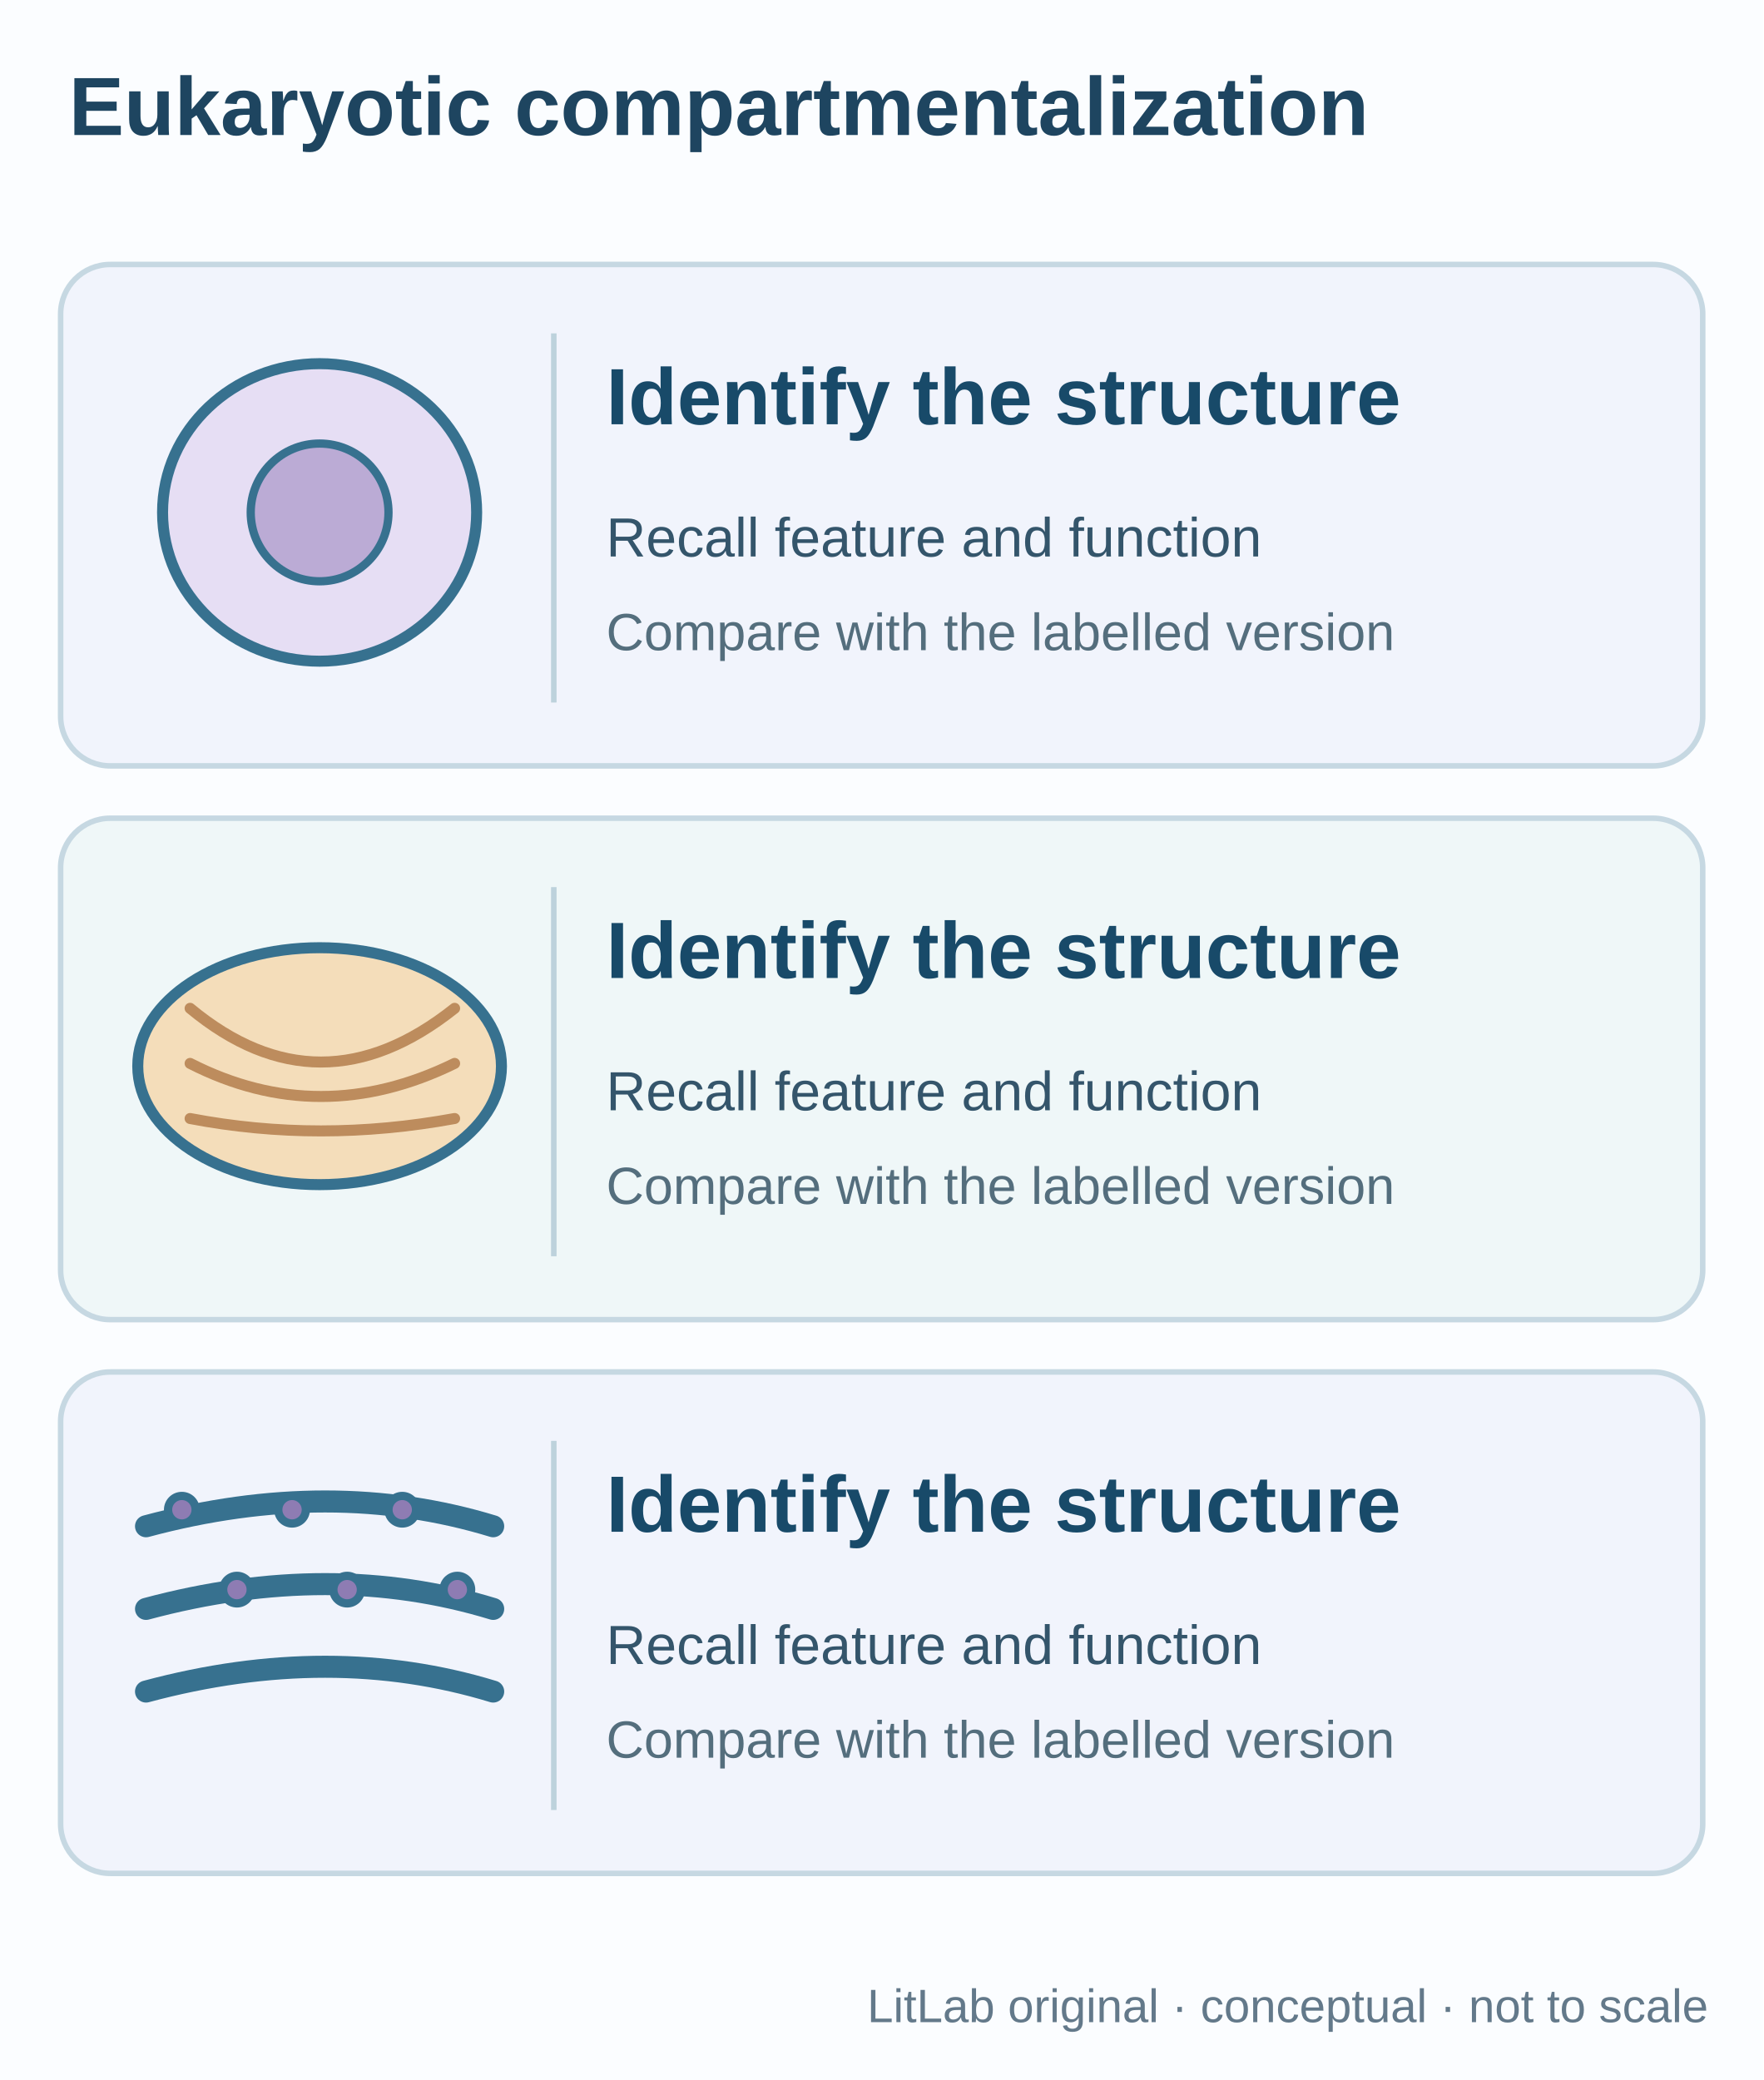
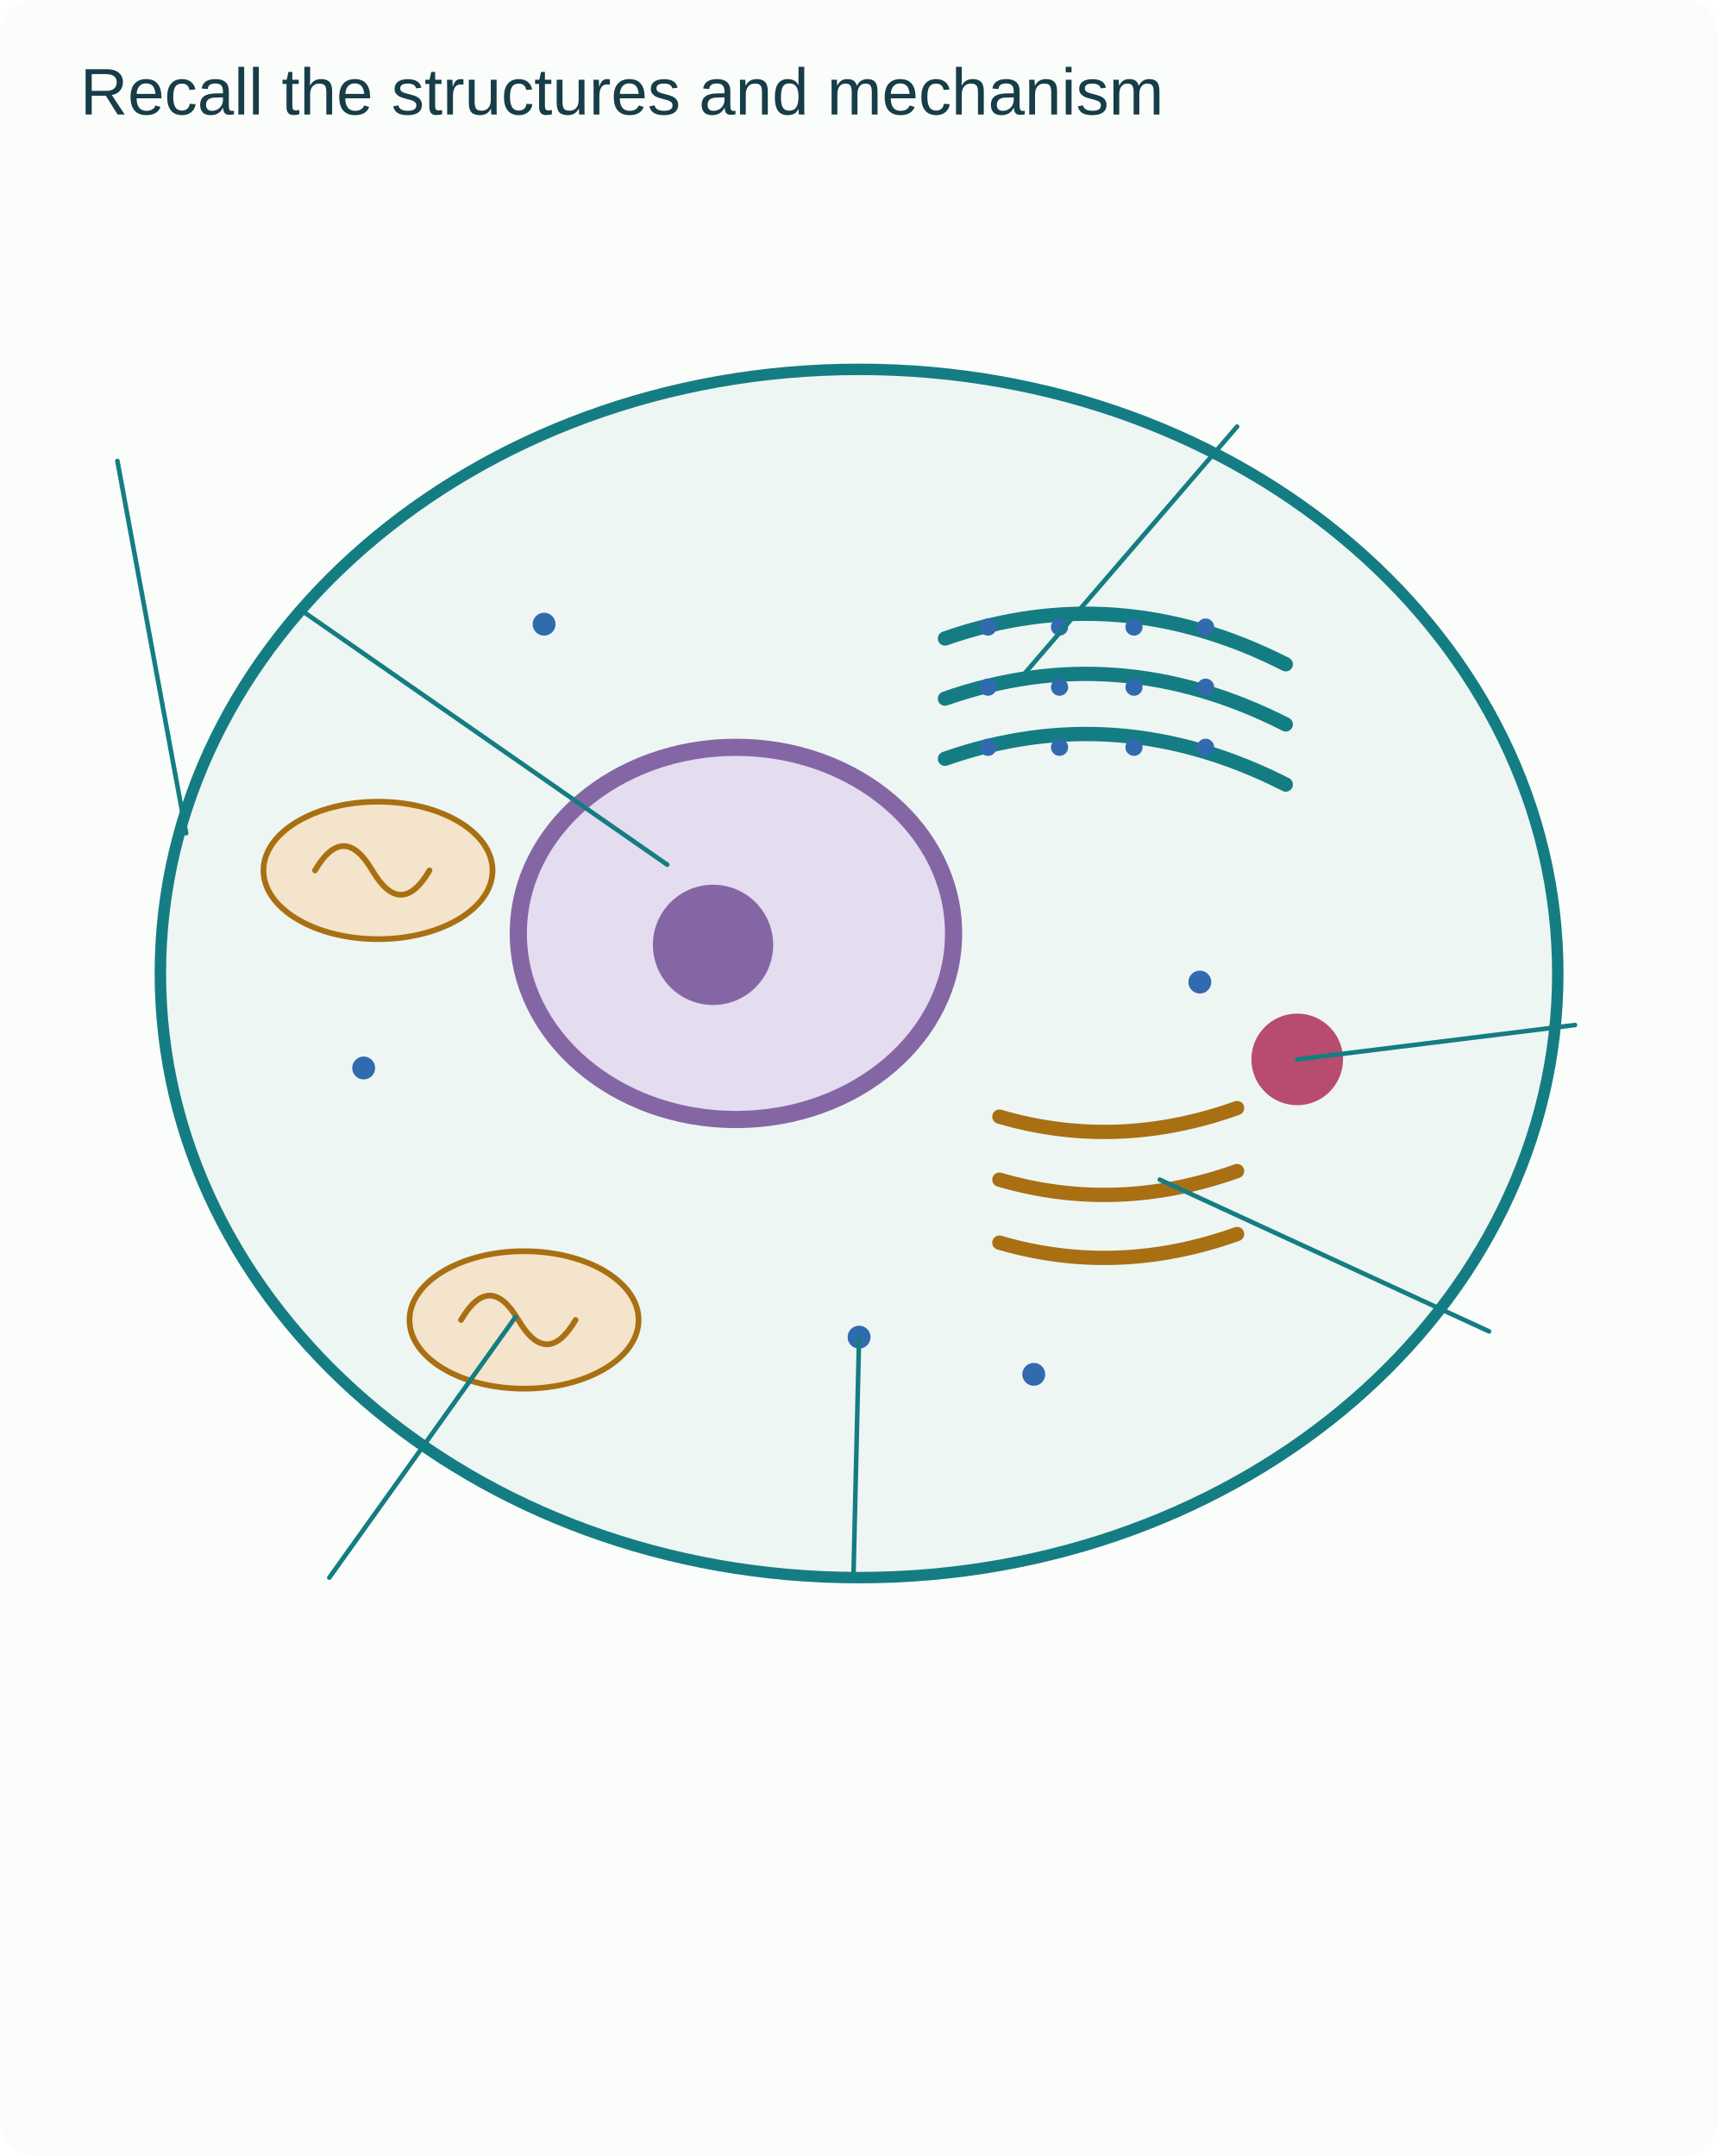
- <svg xmlns="http://www.w3.org/2000/svg" viewBox="0 0 640 755" role="img" aria-labelledby="title desc">
-   <rect width="640" height="755" fill="#fbfdff" />
-   <text x="25" y="49" font-family="Arial" font-size="30" font-weight="bold" fill="#1e4560">Eukaryotic compartmentalization</text>
-   <rect x="22" y="96" width="596" height="182" rx="18" fill="#f1f4fc" stroke="#c6d8e2" stroke-width="2" />
-   <ellipse cx="116" cy="186" rx="57" ry="54" fill="#e6def4" stroke="#37718f" stroke-width="4" />
-   <circle cx="116" cy="186" r="25" fill="#bbabd5" stroke="#37718f" stroke-width="3" />
-   <path d="M201 121 v134" stroke="#bdd2dc" stroke-width="2" />
-   <text x="220" y="154" font-family="Arial" font-size="29" font-weight="bold" fill="#184a69">Identify the structure</text>
-   <text x="220" y="202" font-family="Arial" font-size="20" fill="#34556b">Recall feature and function</text>
-   <text x="220" y="236" font-family="Arial" font-size="19" fill="#546e7d">Compare with the labelled version</text>
-   <rect x="22" y="297" width="596" height="182" rx="18" fill="#eff7f8" stroke="#c6d8e2" stroke-width="2" />
-   <ellipse cx="116" cy="387" rx="66" ry="43" fill="#f4ddba" stroke="#37718f" stroke-width="4" />
-   <path d="M69 366 Q116 405 165 366" fill="none" stroke="#bd8c5d" stroke-width="4" stroke-linecap="round" />
-   <path d="M69 386 Q116 410 165 386" fill="none" stroke="#bd8c5d" stroke-width="4" stroke-linecap="round" />
-   <path d="M69 406 Q116 415 165 406" fill="none" stroke="#bd8c5d" stroke-width="4" stroke-linecap="round" />
-   <path d="M201 322 v134" stroke="#bdd2dc" stroke-width="2" />
-   <text x="220" y="355" font-family="Arial" font-size="29" font-weight="bold" fill="#184a69">Identify the structure</text>
-   <text x="220" y="403" font-family="Arial" font-size="20" fill="#34556b">Recall feature and function</text>
-   <text x="220" y="437" font-family="Arial" font-size="19" fill="#546e7d">Compare with the labelled version</text>
-   <rect x="22" y="498" width="596" height="182" rx="18" fill="#f1f4fc" stroke="#c6d8e2" stroke-width="2" />
-   <path d="M53 554 q67 -18 126 0" fill="none" stroke="#37718f" stroke-width="8" stroke-linecap="round" />
-   <path d="M53 584 q67 -18 126 0" fill="none" stroke="#37718f" stroke-width="8" stroke-linecap="round" />
-   <path d="M53 614 q67 -18 126 0" fill="none" stroke="#37718f" stroke-width="8" stroke-linecap="round" />
-   <circle cx="66" cy="548" r="5" fill="#8e7cb3" stroke="#37718f" stroke-width="3" />
-   <circle cx="86" cy="577" r="5" fill="#8e7cb3" stroke="#37718f" stroke-width="3" />
-   <circle cx="106" cy="548" r="5" fill="#8e7cb3" stroke="#37718f" stroke-width="3" />
-   <circle cx="126" cy="577" r="5" fill="#8e7cb3" stroke="#37718f" stroke-width="3" />
-   <circle cx="146" cy="548" r="5" fill="#8e7cb3" stroke="#37718f" stroke-width="3" />
-   <circle cx="166" cy="577" r="5" fill="#8e7cb3" stroke="#37718f" stroke-width="3" />
-   <path d="M201 523 v134" stroke="#bdd2dc" stroke-width="2" />
-   <text x="220" y="556" font-family="Arial" font-size="29" font-weight="bold" fill="#184a69">Identify the structure</text>
-   <text x="220" y="604" font-family="Arial" font-size="20" fill="#34556b">Recall feature and function</text>
-   <text x="220" y="638" font-family="Arial" font-size="19" fill="#546e7d">Compare with the labelled version</text>
-   <text x="620" y="734" text-anchor="end" font-family="Arial" font-size="17" fill="#63798a">LitLab original · conceptual · not to scale</text>
+ <svg xmlns="http://www.w3.org/2000/svg" viewBox="0 0 600 753" role="img" aria-labelledby="title desc">
+   <defs>
+     <marker id="147d83" markerWidth="7" markerHeight="7" refX="6" refY="3.5" orient="auto">
+       <path d="M0 0L7 3.5L0 7Z" fill="#147d83" />
+     </marker>
+     <marker id="316aaf" markerWidth="7" markerHeight="7" refX="6" refY="3.5" orient="auto">
+       <path d="M0 0L7 3.5L0 7Z" fill="#316aaf" />
+     </marker>
+     <marker id="b84c6f" markerWidth="7" markerHeight="7" refX="6" refY="3.5" orient="auto">
+       <path d="M0 0L7 3.5L0 7Z" fill="#b84c6f" />
+     </marker>
+     <marker id="a87013" markerWidth="7" markerHeight="7" refX="6" refY="3.5" orient="auto">
+       <path d="M0 0L7 3.5L0 7Z" fill="#a87013" />
+     </marker>
+     <marker id="4c8759" markerWidth="7" markerHeight="7" refX="6" refY="3.5" orient="auto">
+       <path d="M0 0L7 3.5L0 7Z" fill="#4c8759" />
+     </marker>
+   </defs>
+   <rect width="600" height="753" rx="12" fill="#fbfdfb" />
+   <g font-family="Arial, sans-serif">
+     <ellipse cx="300" cy="340" rx="244" ry="211" fill="#eef6f3" stroke="#147d83" stroke-width="4" />
+     <ellipse cx="257" cy="326" rx="76" ry="65" fill="#e4dcef" stroke="#8566a5" stroke-width="6" />
+     <circle cx="249" cy="330" r="21" fill="#8566a5" />
+     <path d="M330 223Q390 202 449 232" fill="none" stroke="#147d83" stroke-width="5" stroke-linecap="round" stroke-linejoin="round" />
+     <circle cx="345" cy="219" r="3" fill="#316aaf" />
+     <circle cx="370" cy="219" r="3" fill="#316aaf" />
+     <circle cx="396" cy="219" r="3" fill="#316aaf" />
+     <circle cx="421" cy="219" r="3" fill="#316aaf" />
+     <path d="M330 244Q390 223 449 253" fill="none" stroke="#147d83" stroke-width="5" stroke-linecap="round" stroke-linejoin="round" />
+     <circle cx="345" cy="240" r="3" fill="#316aaf" />
+     <circle cx="370" cy="240" r="3" fill="#316aaf" />
+     <circle cx="396" cy="240" r="3" fill="#316aaf" />
+     <circle cx="421" cy="240" r="3" fill="#316aaf" />
+     <path d="M330 265Q390 244 449 274" fill="none" stroke="#147d83" stroke-width="5" stroke-linecap="round" stroke-linejoin="round" />
+     <circle cx="345" cy="261" r="3" fill="#316aaf" />
+     <circle cx="370" cy="261" r="3" fill="#316aaf" />
+     <circle cx="396" cy="261" r="3" fill="#316aaf" />
+     <circle cx="421" cy="261" r="3" fill="#316aaf" />
+     <path d="M349 390Q390 402 432 387" fill="none" stroke="#a87013" stroke-width="5" stroke-linecap="round" stroke-linejoin="round" />
+     <path d="M349 412Q390 424 432 409" fill="none" stroke="#a87013" stroke-width="5" stroke-linecap="round" stroke-linejoin="round" />
+     <path d="M349 434Q390 446 432 431" fill="none" stroke="#a87013" stroke-width="5" stroke-linecap="round" stroke-linejoin="round" />
+     <ellipse cx="132" cy="304" rx="40" ry="24" fill="#f5e4cc" stroke="#a87013" stroke-width="2" />
+     <path d="M110 304q10 -17 20 0t20 0" fill="none" stroke="#a87013" stroke-width="2" stroke-linecap="round" stroke-linejoin="round" />
+     <ellipse cx="183" cy="461" rx="40" ry="24" fill="#f5e4cc" stroke="#a87013" stroke-width="2" />
+     <path d="M161 461q10 -17 20 0t20 0" fill="none" stroke="#a87013" stroke-width="2" stroke-linecap="round" stroke-linejoin="round" />
+     <circle cx="127" cy="373" r="4" fill="#316aaf" />
+     <circle cx="361" cy="480" r="4" fill="#316aaf" />
+     <circle cx="419" cy="343" r="4" fill="#316aaf" />
+     <circle cx="190" cy="218" r="4" fill="#316aaf" />
+     <circle cx="300" cy="467" r="4" fill="#316aaf" />
+     <circle cx="453" cy="370" r="16" fill="#b84c6f" />
+     <path d="M65 291L41 161" fill="none" stroke="#147d83" stroke-width="1.6" stroke-linecap="round" stroke-linejoin="round" />
+     <path d="M233 302L105 213" fill="none" stroke="#147d83" stroke-width="1.6" stroke-linecap="round" stroke-linejoin="round" />
+     <path d="M358 235L432 149" fill="none" stroke="#147d83" stroke-width="1.6" stroke-linecap="round" stroke-linejoin="round" />
+     <path d="M405 412L520 465" fill="none" stroke="#147d83" stroke-width="1.6" stroke-linecap="round" stroke-linejoin="round" />
+     <path d="M180 460L115 551" fill="none" stroke="#147d83" stroke-width="1.6" stroke-linecap="round" stroke-linejoin="round" />
+     <path d="M300 467L298 552" fill="none" stroke="#147d83" stroke-width="1.6" stroke-linecap="round" stroke-linejoin="round" />
+     <path d="M453 370L550 358" fill="none" stroke="#147d83" stroke-width="1.6" stroke-linecap="round" stroke-linejoin="round" />
+     <text x="28" y="40" font-size="23" fill="#163d48">Recall the structures and mechanism</text>
+   </g>
</svg>
